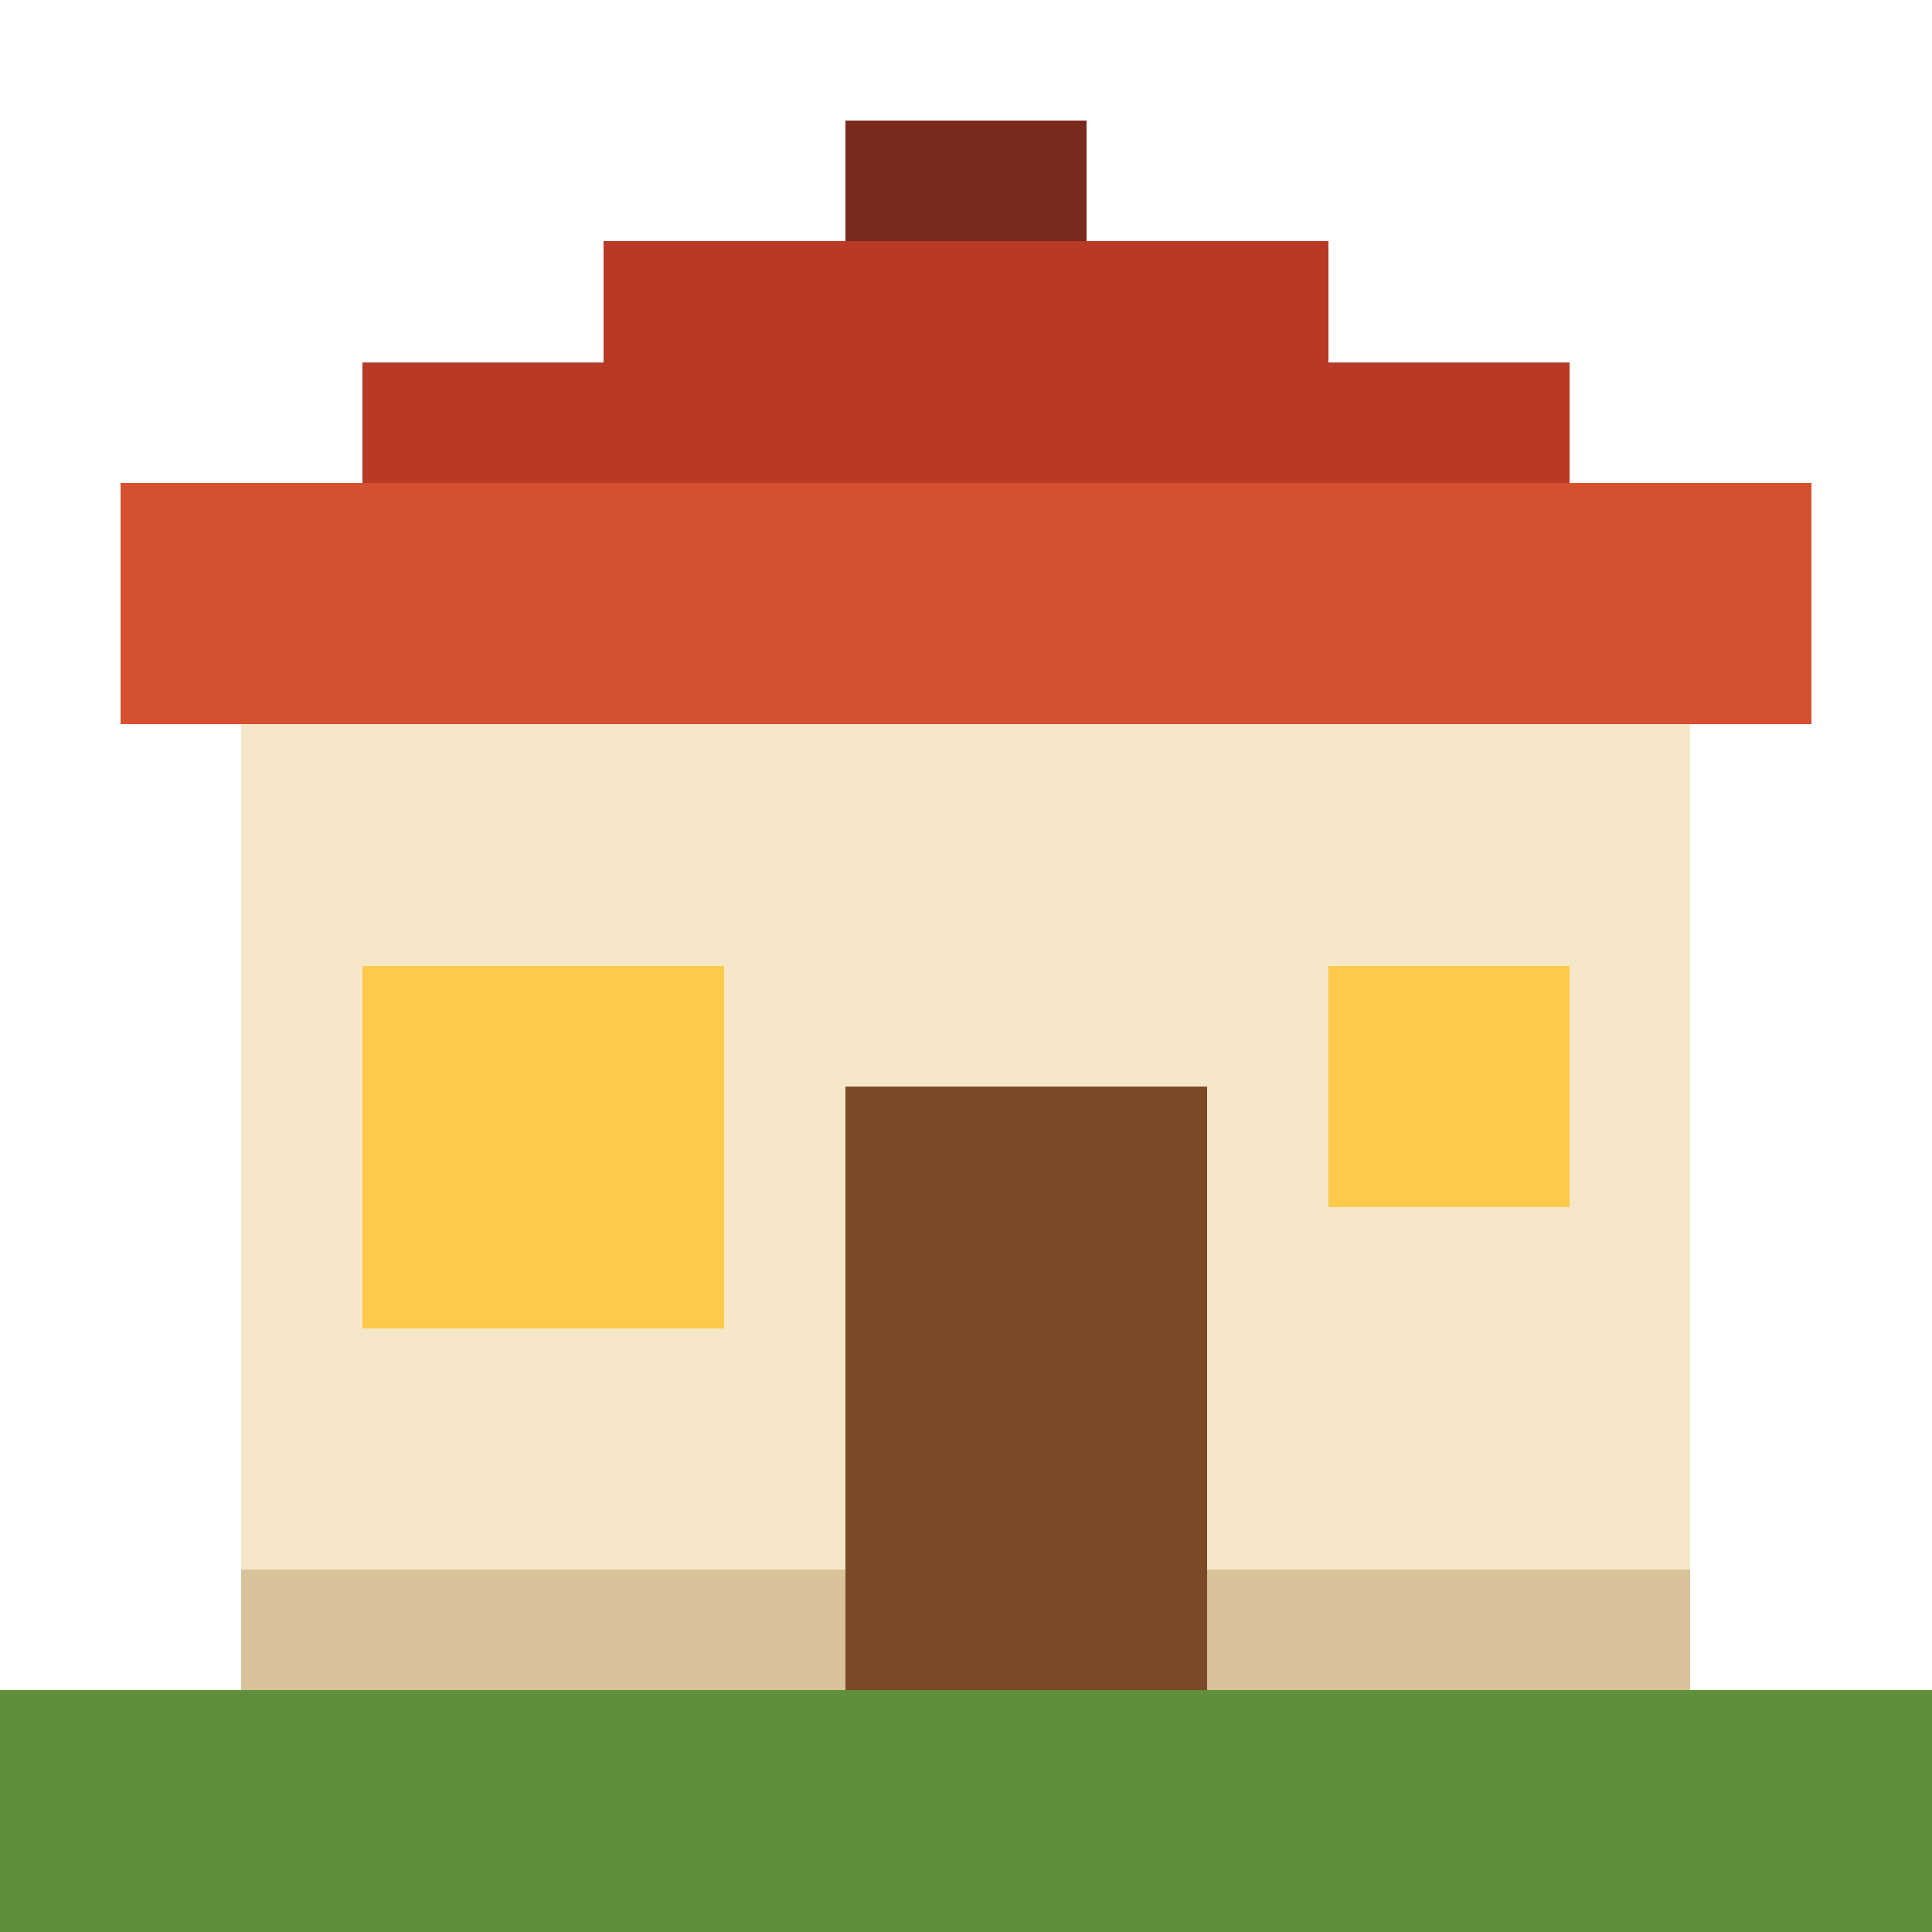
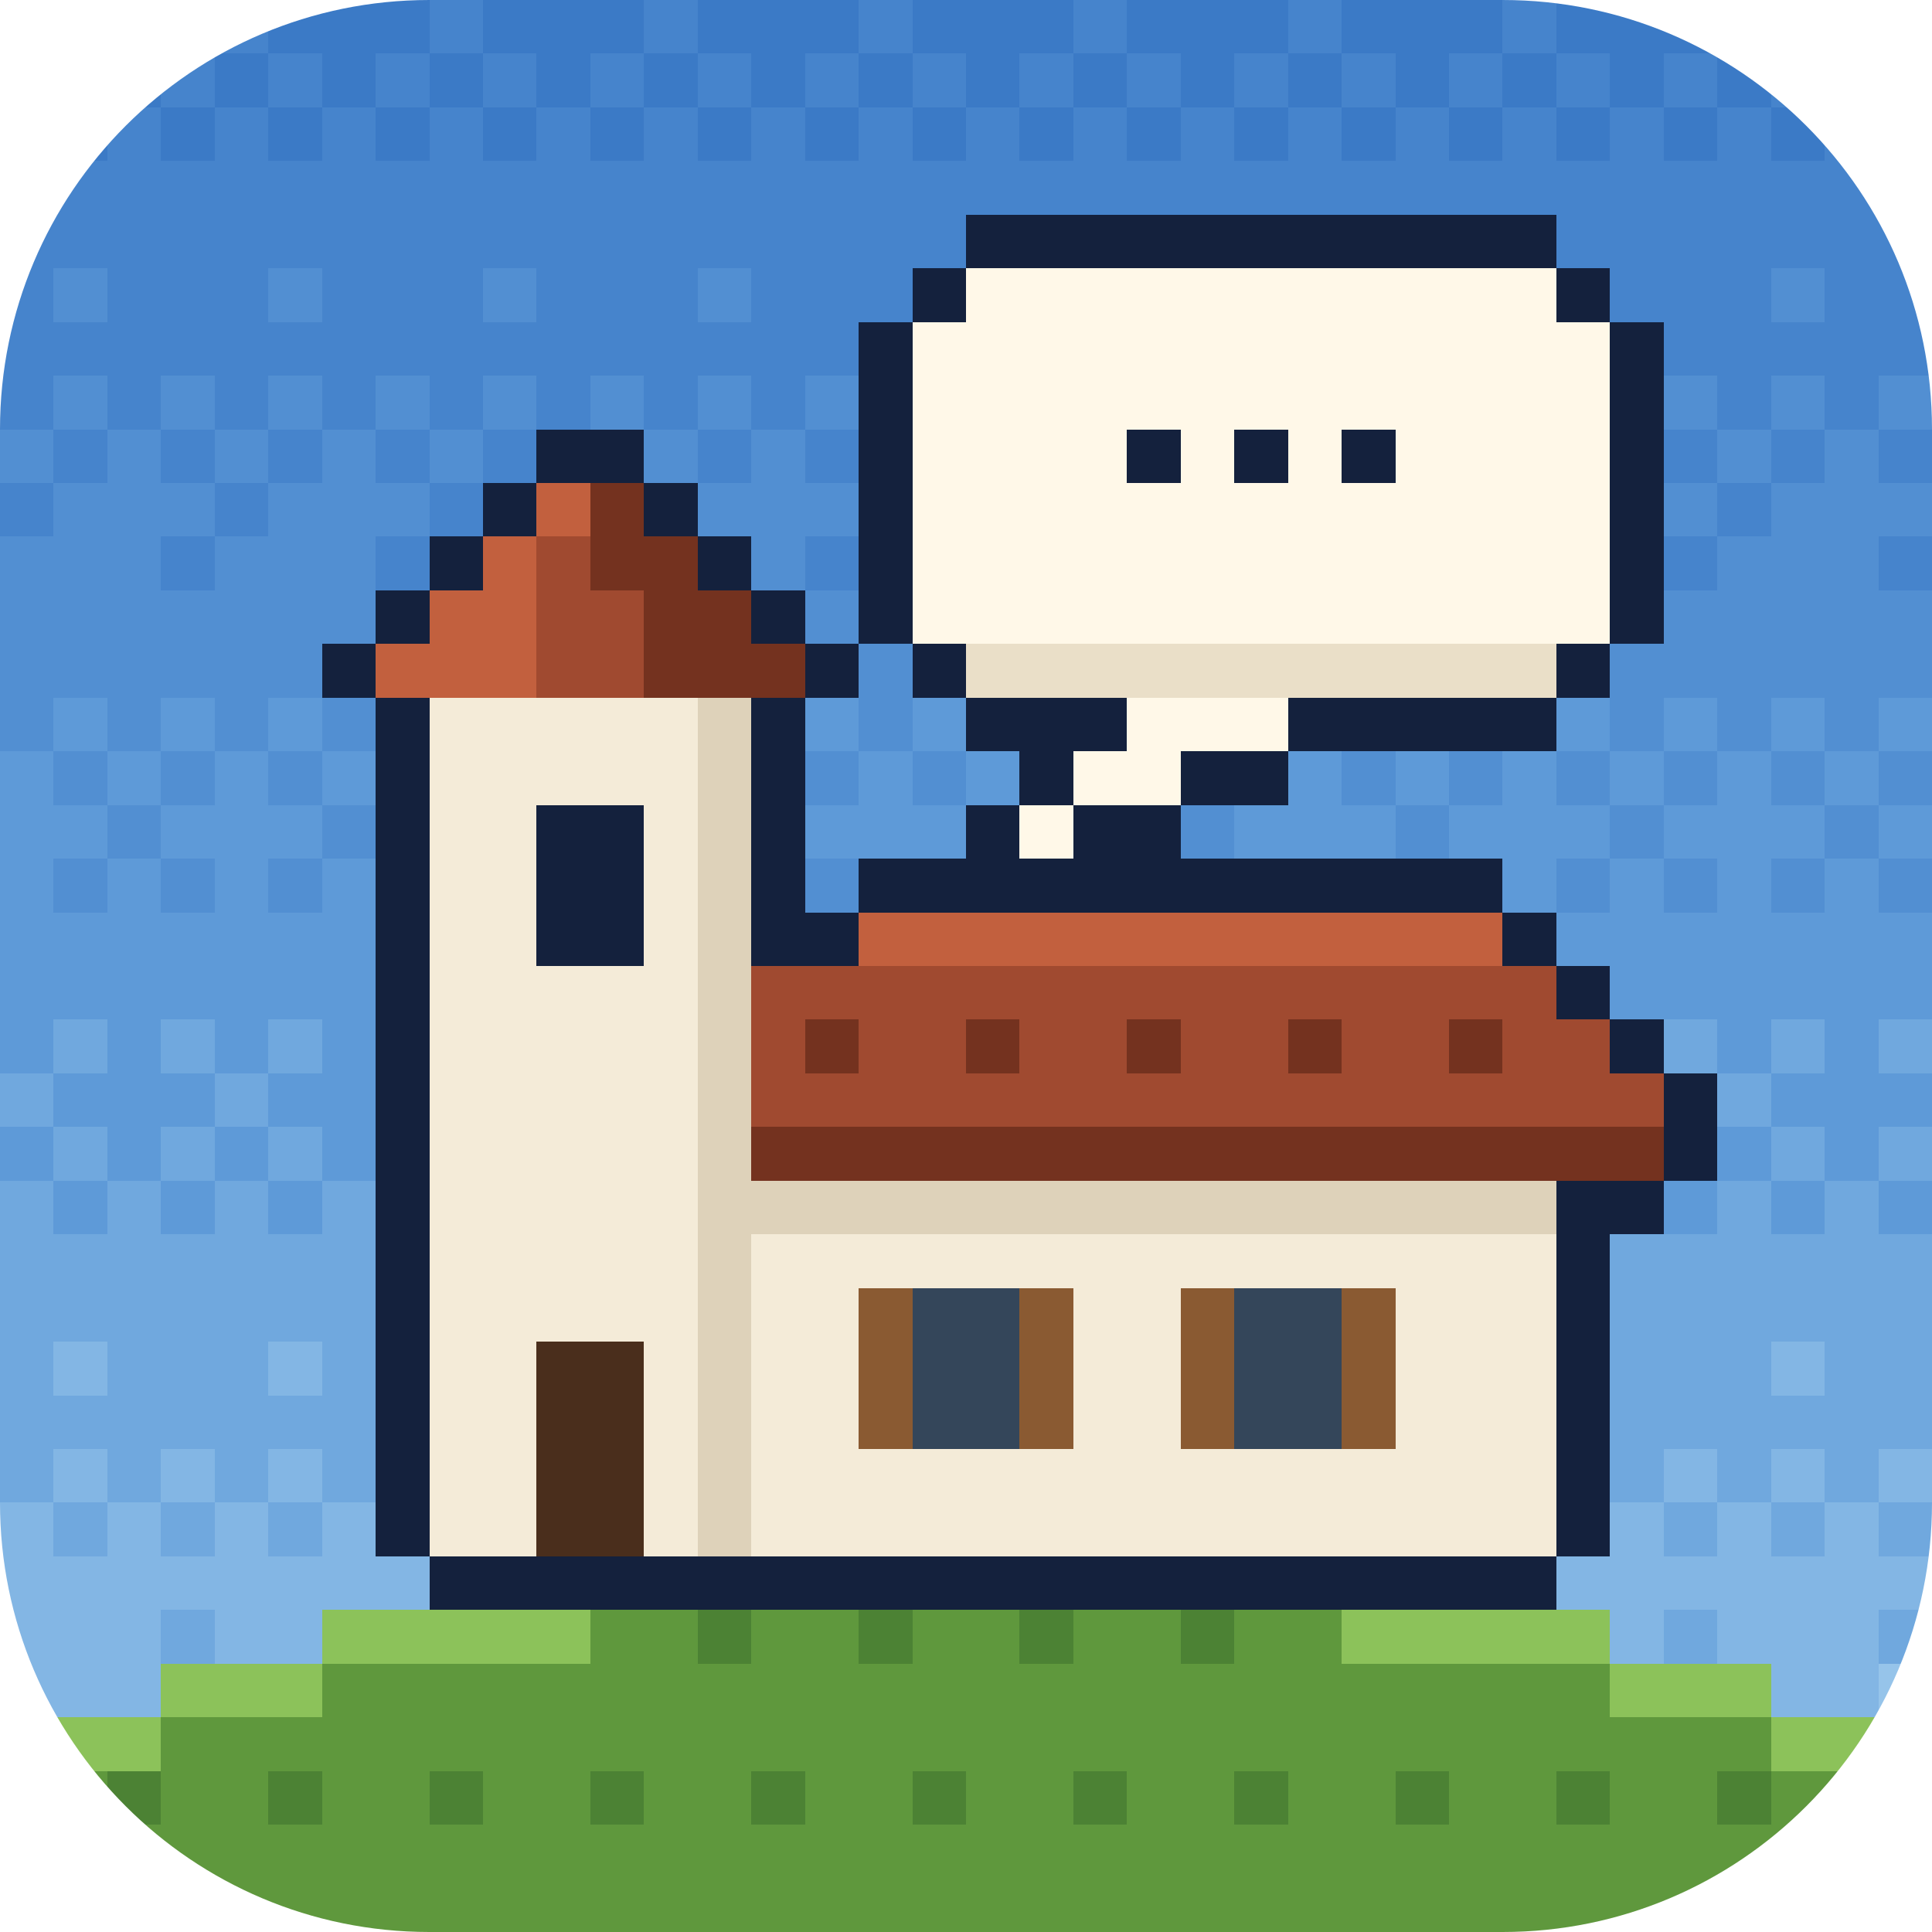
- <svg xmlns="http://www.w3.org/2000/svg" viewBox="0 0 16 16" shape-rendering="crispEdges">
-   <rect x="7" y="1" width="2" height="1" fill="#7a2a1c" />
-   <rect x="5" y="2" width="6" height="1" fill="#b83a26" />
-   <rect x="3" y="3" width="10" height="1" fill="#b83a26" />
-   <rect x="1" y="4" width="14" height="2" fill="#d4502f" />
-   <rect x="2" y="6" width="12" height="8" fill="#f6e7c8" />
-   <rect x="2" y="13" width="12" height="1" fill="#d8c29a" />
-   <rect x="7" y="9" width="3" height="5" fill="#7b4a26" />
-   <rect x="3" y="8" width="3" height="3" fill="#ffc94a" />
-   <rect x="11" y="8" width="2" height="2" fill="#ffc94a" />
-   <rect x="0" y="14" width="16" height="2" fill="#5f8f3a" />
+ <svg xmlns="http://www.w3.org/2000/svg" viewBox="0 0 36 36" shape-rendering="crispEdges">
+   <clipPath id="r">
+     <rect width="36" height="36" rx="8" />
+   </clipPath>
+   <g clip-path="url(#r)">
+     <rect x="0" y="0" width="1" height="1" fill="#4684CC" />
+     <rect x="1" y="0" width="3" height="1" fill="#3B7AC6" />
+     <rect x="4" y="0" width="1" height="1" fill="#4684CC" />
+     <rect x="5" y="0" width="3" height="1" fill="#3B7AC6" />
+     <rect x="8" y="0" width="1" height="1" fill="#4684CC" />
+     <rect x="9" y="0" width="3" height="1" fill="#3B7AC6" />
+     <rect x="12" y="0" width="1" height="1" fill="#4684CC" />
+     <rect x="13" y="0" width="3" height="1" fill="#3B7AC6" />
+     <rect x="16" y="0" width="1" height="1" fill="#4684CC" />
+     <rect x="17" y="0" width="3" height="1" fill="#3B7AC6" />
+     <rect x="20" y="0" width="1" height="1" fill="#4684CC" />
+     <rect x="21" y="0" width="3" height="1" fill="#3B7AC6" />
+     <rect x="24" y="0" width="1" height="1" fill="#4684CC" />
+     <rect x="25" y="0" width="3" height="1" fill="#3B7AC6" />
+     <rect x="28" y="0" width="1" height="1" fill="#4684CC" />
+     <rect x="29" y="0" width="3" height="1" fill="#3B7AC6" />
+     <rect x="32" y="0" width="1" height="1" fill="#4684CC" />
+     <rect x="33" y="0" width="3" height="1" fill="#3B7AC6" />
+     <rect x="0" y="1" width="1" height="1" fill="#3B7AC6" />
+     <rect x="1" y="1" width="1" height="1" fill="#4684CC" />
+     <rect x="2" y="1" width="1" height="1" fill="#3B7AC6" />
+     <rect x="3" y="1" width="1" height="1" fill="#4684CC" />
+     <rect x="4" y="1" width="1" height="1" fill="#3B7AC6" />
+     <rect x="5" y="1" width="1" height="1" fill="#4684CC" />
+     <rect x="6" y="1" width="1" height="1" fill="#3B7AC6" />
+     <rect x="7" y="1" width="1" height="1" fill="#4684CC" />
+     <rect x="8" y="1" width="1" height="1" fill="#3B7AC6" />
+     <rect x="9" y="1" width="1" height="1" fill="#4684CC" />
+     <rect x="10" y="1" width="1" height="1" fill="#3B7AC6" />
+     <rect x="11" y="1" width="1" height="1" fill="#4684CC" />
+     <rect x="12" y="1" width="1" height="1" fill="#3B7AC6" />
+     <rect x="13" y="1" width="1" height="1" fill="#4684CC" />
+     <rect x="14" y="1" width="1" height="1" fill="#3B7AC6" />
+     <rect x="15" y="1" width="1" height="1" fill="#4684CC" />
+     <rect x="16" y="1" width="1" height="1" fill="#3B7AC6" />
+     <rect x="17" y="1" width="1" height="1" fill="#4684CC" />
+     <rect x="18" y="1" width="1" height="1" fill="#3B7AC6" />
+     <rect x="19" y="1" width="1" height="1" fill="#4684CC" />
+     <rect x="20" y="1" width="1" height="1" fill="#3B7AC6" />
+     <rect x="21" y="1" width="1" height="1" fill="#4684CC" />
+     <rect x="22" y="1" width="1" height="1" fill="#3B7AC6" />
+     <rect x="23" y="1" width="1" height="1" fill="#4684CC" />
+     <rect x="24" y="1" width="1" height="1" fill="#3B7AC6" />
+     <rect x="25" y="1" width="1" height="1" fill="#4684CC" />
+     <rect x="26" y="1" width="1" height="1" fill="#3B7AC6" />
+     <rect x="27" y="1" width="1" height="1" fill="#4684CC" />
+     <rect x="28" y="1" width="1" height="1" fill="#3B7AC6" />
+     <rect x="29" y="1" width="1" height="1" fill="#4684CC" />
+     <rect x="30" y="1" width="1" height="1" fill="#3B7AC6" />
+     <rect x="31" y="1" width="1" height="1" fill="#4684CC" />
+     <rect x="32" y="1" width="1" height="1" fill="#3B7AC6" />
+     <rect x="33" y="1" width="1" height="1" fill="#4684CC" />
+     <rect x="34" y="1" width="1" height="1" fill="#3B7AC6" />
+     <rect x="35" y="1" width="1" height="1" fill="#4684CC" />
+     <rect x="0" y="2" width="1" height="1" fill="#4684CC" />
+     <rect x="1" y="2" width="1" height="1" fill="#3B7AC6" />
+     <rect x="2" y="2" width="1" height="1" fill="#4684CC" />
+     <rect x="3" y="2" width="1" height="1" fill="#3B7AC6" />
+     <rect x="4" y="2" width="1" height="1" fill="#4684CC" />
+     <rect x="5" y="2" width="1" height="1" fill="#3B7AC6" />
+     <rect x="6" y="2" width="1" height="1" fill="#4684CC" />
+     <rect x="7" y="2" width="1" height="1" fill="#3B7AC6" />
+     <rect x="8" y="2" width="1" height="1" fill="#4684CC" />
+     <rect x="9" y="2" width="1" height="1" fill="#3B7AC6" />
+     <rect x="10" y="2" width="1" height="1" fill="#4684CC" />
+     <rect x="11" y="2" width="1" height="1" fill="#3B7AC6" />
+     <rect x="12" y="2" width="1" height="1" fill="#4684CC" />
+     <rect x="13" y="2" width="1" height="1" fill="#3B7AC6" />
+     <rect x="14" y="2" width="1" height="1" fill="#4684CC" />
+     <rect x="15" y="2" width="1" height="1" fill="#3B7AC6" />
+     <rect x="16" y="2" width="1" height="1" fill="#4684CC" />
+     <rect x="17" y="2" width="1" height="1" fill="#3B7AC6" />
+     <rect x="18" y="2" width="1" height="1" fill="#4684CC" />
+     <rect x="19" y="2" width="1" height="1" fill="#3B7AC6" />
+     <rect x="20" y="2" width="1" height="1" fill="#4684CC" />
+     <rect x="21" y="2" width="1" height="1" fill="#3B7AC6" />
+     <rect x="22" y="2" width="1" height="1" fill="#4684CC" />
+     <rect x="23" y="2" width="1" height="1" fill="#3B7AC6" />
+     <rect x="24" y="2" width="1" height="1" fill="#4684CC" />
+     <rect x="25" y="2" width="1" height="1" fill="#3B7AC6" />
+     <rect x="26" y="2" width="1" height="1" fill="#4684CC" />
+     <rect x="27" y="2" width="1" height="1" fill="#3B7AC6" />
+     <rect x="28" y="2" width="1" height="1" fill="#4684CC" />
+     <rect x="29" y="2" width="1" height="1" fill="#3B7AC6" />
+     <rect x="30" y="2" width="1" height="1" fill="#4684CC" />
+     <rect x="31" y="2" width="1" height="1" fill="#3B7AC6" />
+     <rect x="32" y="2" width="1" height="1" fill="#4684CC" />
+     <rect x="33" y="2" width="1" height="1" fill="#3B7AC6" />
+     <rect x="34" y="2" width="1" height="1" fill="#4684CC" />
+     <rect x="35" y="2" width="1" height="1" fill="#3B7AC6" />
+     <rect x="0" y="3" width="36" height="1" fill="#4684CC" />
+     <rect x="0" y="4" width="18" height="1" fill="#4684CC" />
+     <rect x="18" y="4" width="11" height="1" fill="#14213D" />
+     <rect x="29" y="4" width="7" height="1" fill="#4684CC" />
+     <rect x="0" y="5" width="1" height="1" fill="#4684CC" />
+     <rect x="1" y="5" width="1" height="1" fill="#528FD2" />
+     <rect x="2" y="5" width="3" height="1" fill="#4684CC" />
+     <rect x="5" y="5" width="1" height="1" fill="#528FD2" />
+     <rect x="6" y="5" width="3" height="1" fill="#4684CC" />
+     <rect x="9" y="5" width="1" height="1" fill="#528FD2" />
+     <rect x="10" y="5" width="3" height="1" fill="#4684CC" />
+     <rect x="13" y="5" width="1" height="1" fill="#528FD2" />
+     <rect x="14" y="5" width="3" height="1" fill="#4684CC" />
+     <rect x="17" y="5" width="1" height="1" fill="#14213D" />
+     <rect x="18" y="5" width="11" height="1" fill="#FFF8E8" />
+     <rect x="29" y="5" width="1" height="1" fill="#14213D" />
+     <rect x="30" y="5" width="3" height="1" fill="#4684CC" />
+     <rect x="33" y="5" width="1" height="1" fill="#528FD2" />
+     <rect x="34" y="5" width="2" height="1" fill="#4684CC" />
+     <rect x="0" y="6" width="16" height="1" fill="#4684CC" />
+     <rect x="16" y="6" width="1" height="1" fill="#14213D" />
+     <rect x="17" y="6" width="13" height="1" fill="#FFF8E8" />
+     <rect x="30" y="6" width="1" height="1" fill="#14213D" />
+     <rect x="31" y="6" width="5" height="1" fill="#4684CC" />
+     <rect x="0" y="7" width="1" height="1" fill="#4684CC" />
+     <rect x="1" y="7" width="1" height="1" fill="#528FD2" />
+     <rect x="2" y="7" width="1" height="1" fill="#4684CC" />
+     <rect x="3" y="7" width="1" height="1" fill="#528FD2" />
+     <rect x="4" y="7" width="1" height="1" fill="#4684CC" />
+     <rect x="5" y="7" width="1" height="1" fill="#528FD2" />
+     <rect x="6" y="7" width="1" height="1" fill="#4684CC" />
+     <rect x="7" y="7" width="1" height="1" fill="#528FD2" />
+     <rect x="8" y="7" width="1" height="1" fill="#4684CC" />
+     <rect x="9" y="7" width="1" height="1" fill="#528FD2" />
+     <rect x="10" y="7" width="1" height="1" fill="#4684CC" />
+     <rect x="11" y="7" width="1" height="1" fill="#528FD2" />
+     <rect x="12" y="7" width="1" height="1" fill="#4684CC" />
+     <rect x="13" y="7" width="1" height="1" fill="#528FD2" />
+     <rect x="14" y="7" width="1" height="1" fill="#4684CC" />
+     <rect x="15" y="7" width="1" height="1" fill="#528FD2" />
+     <rect x="16" y="7" width="1" height="1" fill="#14213D" />
+     <rect x="17" y="7" width="13" height="1" fill="#FFF8E8" />
+     <rect x="30" y="7" width="1" height="1" fill="#14213D" />
+     <rect x="31" y="7" width="1" height="1" fill="#528FD2" />
+     <rect x="32" y="7" width="1" height="1" fill="#4684CC" />
+     <rect x="33" y="7" width="1" height="1" fill="#528FD2" />
+     <rect x="34" y="7" width="1" height="1" fill="#4684CC" />
+     <rect x="35" y="7" width="1" height="1" fill="#528FD2" />
+     <rect x="0" y="8" width="1" height="1" fill="#528FD2" />
+     <rect x="1" y="8" width="1" height="1" fill="#4684CC" />
+     <rect x="2" y="8" width="1" height="1" fill="#528FD2" />
+     <rect x="3" y="8" width="1" height="1" fill="#4684CC" />
+     <rect x="4" y="8" width="1" height="1" fill="#528FD2" />
+     <rect x="5" y="8" width="1" height="1" fill="#4684CC" />
+     <rect x="6" y="8" width="1" height="1" fill="#528FD2" />
+     <rect x="7" y="8" width="1" height="1" fill="#4684CC" />
+     <rect x="8" y="8" width="1" height="1" fill="#528FD2" />
+     <rect x="9" y="8" width="1" height="1" fill="#4684CC" />
+     <rect x="10" y="8" width="2" height="1" fill="#14213D" />
+     <rect x="12" y="8" width="1" height="1" fill="#528FD2" />
+     <rect x="13" y="8" width="1" height="1" fill="#4684CC" />
+     <rect x="14" y="8" width="1" height="1" fill="#528FD2" />
+     <rect x="15" y="8" width="1" height="1" fill="#4684CC" />
+     <rect x="16" y="8" width="1" height="1" fill="#14213D" />
+     <rect x="17" y="8" width="4" height="1" fill="#FFF8E8" />
+     <rect x="21" y="8" width="1" height="1" fill="#14213D" />
+     <rect x="22" y="8" width="1" height="1" fill="#FFF8E8" />
+     <rect x="23" y="8" width="1" height="1" fill="#14213D" />
+     <rect x="24" y="8" width="1" height="1" fill="#FFF8E8" />
+     <rect x="25" y="8" width="1" height="1" fill="#14213D" />
+     <rect x="26" y="8" width="4" height="1" fill="#FFF8E8" />
+     <rect x="30" y="8" width="1" height="1" fill="#14213D" />
+     <rect x="31" y="8" width="1" height="1" fill="#4684CC" />
+     <rect x="32" y="8" width="1" height="1" fill="#528FD2" />
+     <rect x="33" y="8" width="1" height="1" fill="#4684CC" />
+     <rect x="34" y="8" width="1" height="1" fill="#528FD2" />
+     <rect x="35" y="8" width="1" height="1" fill="#4684CC" />
+     <rect x="0" y="9" width="1" height="1" fill="#4684CC" />
+     <rect x="1" y="9" width="3" height="1" fill="#528FD2" />
+     <rect x="4" y="9" width="1" height="1" fill="#4684CC" />
+     <rect x="5" y="9" width="3" height="1" fill="#528FD2" />
+     <rect x="8" y="9" width="1" height="1" fill="#4684CC" />
+     <rect x="9" y="9" width="1" height="1" fill="#14213D" />
+     <rect x="10" y="9" width="1" height="1" fill="#C2603E" />
+     <rect x="11" y="9" width="1" height="1" fill="#74321F" />
+     <rect x="12" y="9" width="1" height="1" fill="#14213D" />
+     <rect x="13" y="9" width="3" height="1" fill="#528FD2" />
+     <rect x="16" y="9" width="1" height="1" fill="#14213D" />
+     <rect x="17" y="9" width="13" height="1" fill="#FFF8E8" />
+     <rect x="30" y="9" width="1" height="1" fill="#14213D" />
+     <rect x="31" y="9" width="1" height="1" fill="#528FD2" />
+     <rect x="32" y="9" width="1" height="1" fill="#4684CC" />
+     <rect x="33" y="9" width="3" height="1" fill="#528FD2" />
+     <rect x="0" y="10" width="3" height="1" fill="#528FD2" />
+     <rect x="3" y="10" width="1" height="1" fill="#4684CC" />
+     <rect x="4" y="10" width="3" height="1" fill="#528FD2" />
+     <rect x="7" y="10" width="1" height="1" fill="#4684CC" />
+     <rect x="8" y="10" width="1" height="1" fill="#14213D" />
+     <rect x="9" y="10" width="1" height="1" fill="#C2603E" />
+     <rect x="10" y="10" width="1" height="1" fill="#A04A30" />
+     <rect x="11" y="10" width="2" height="1" fill="#74321F" />
+     <rect x="13" y="10" width="1" height="1" fill="#14213D" />
+     <rect x="14" y="10" width="1" height="1" fill="#528FD2" />
+     <rect x="15" y="10" width="1" height="1" fill="#4684CC" />
+     <rect x="16" y="10" width="1" height="1" fill="#14213D" />
+     <rect x="17" y="10" width="13" height="1" fill="#FFF8E8" />
+     <rect x="30" y="10" width="1" height="1" fill="#14213D" />
+     <rect x="31" y="10" width="1" height="1" fill="#4684CC" />
+     <rect x="32" y="10" width="3" height="1" fill="#528FD2" />
+     <rect x="35" y="10" width="1" height="1" fill="#4684CC" />
+     <rect x="0" y="11" width="7" height="1" fill="#528FD2" />
+     <rect x="7" y="11" width="1" height="1" fill="#14213D" />
+     <rect x="8" y="11" width="2" height="1" fill="#C2603E" />
+     <rect x="10" y="11" width="2" height="1" fill="#A04A30" />
+     <rect x="12" y="11" width="2" height="1" fill="#74321F" />
+     <rect x="14" y="11" width="1" height="1" fill="#14213D" />
+     <rect x="15" y="11" width="1" height="1" fill="#528FD2" />
+     <rect x="16" y="11" width="1" height="1" fill="#14213D" />
+     <rect x="17" y="11" width="13" height="1" fill="#FFF8E8" />
+     <rect x="30" y="11" width="1" height="1" fill="#14213D" />
+     <rect x="31" y="11" width="5" height="1" fill="#528FD2" />
+     <rect x="0" y="12" width="6" height="1" fill="#528FD2" />
+     <rect x="6" y="12" width="1" height="1" fill="#14213D" />
+     <rect x="7" y="12" width="3" height="1" fill="#C2603E" />
+     <rect x="10" y="12" width="2" height="1" fill="#A04A30" />
+     <rect x="12" y="12" width="3" height="1" fill="#74321F" />
+     <rect x="15" y="12" width="1" height="1" fill="#14213D" />
+     <rect x="16" y="12" width="1" height="1" fill="#528FD2" />
+     <rect x="17" y="12" width="1" height="1" fill="#14213D" />
+     <rect x="18" y="12" width="11" height="1" fill="#EADFC8" />
+     <rect x="29" y="12" width="1" height="1" fill="#14213D" />
+     <rect x="30" y="12" width="6" height="1" fill="#528FD2" />
+     <rect x="0" y="13" width="1" height="1" fill="#528FD2" />
+     <rect x="1" y="13" width="1" height="1" fill="#5E9AD8" />
+     <rect x="2" y="13" width="1" height="1" fill="#528FD2" />
+     <rect x="3" y="13" width="1" height="1" fill="#5E9AD8" />
+     <rect x="4" y="13" width="1" height="1" fill="#528FD2" />
+     <rect x="5" y="13" width="1" height="1" fill="#5E9AD8" />
+     <rect x="6" y="13" width="1" height="1" fill="#528FD2" />
+     <rect x="7" y="13" width="1" height="1" fill="#14213D" />
+     <rect x="8" y="13" width="5" height="1" fill="#F4EBD8" />
+     <rect x="13" y="13" width="1" height="1" fill="#DED2BA" />
+     <rect x="14" y="13" width="1" height="1" fill="#14213D" />
+     <rect x="15" y="13" width="1" height="1" fill="#5E9AD8" />
+     <rect x="16" y="13" width="1" height="1" fill="#528FD2" />
+     <rect x="17" y="13" width="1" height="1" fill="#5E9AD8" />
+     <rect x="18" y="13" width="3" height="1" fill="#14213D" />
+     <rect x="21" y="13" width="3" height="1" fill="#FFF8E8" />
+     <rect x="24" y="13" width="5" height="1" fill="#14213D" />
+     <rect x="29" y="13" width="1" height="1" fill="#5E9AD8" />
+     <rect x="30" y="13" width="1" height="1" fill="#528FD2" />
+     <rect x="31" y="13" width="1" height="1" fill="#5E9AD8" />
+     <rect x="32" y="13" width="1" height="1" fill="#528FD2" />
+     <rect x="33" y="13" width="1" height="1" fill="#5E9AD8" />
+     <rect x="34" y="13" width="1" height="1" fill="#528FD2" />
+     <rect x="35" y="13" width="1" height="1" fill="#5E9AD8" />
+     <rect x="0" y="14" width="1" height="1" fill="#5E9AD8" />
+     <rect x="1" y="14" width="1" height="1" fill="#528FD2" />
+     <rect x="2" y="14" width="1" height="1" fill="#5E9AD8" />
+     <rect x="3" y="14" width="1" height="1" fill="#528FD2" />
+     <rect x="4" y="14" width="1" height="1" fill="#5E9AD8" />
+     <rect x="5" y="14" width="1" height="1" fill="#528FD2" />
+     <rect x="6" y="14" width="1" height="1" fill="#5E9AD8" />
+     <rect x="7" y="14" width="1" height="1" fill="#14213D" />
+     <rect x="8" y="14" width="5" height="1" fill="#F4EBD8" />
+     <rect x="13" y="14" width="1" height="1" fill="#DED2BA" />
+     <rect x="14" y="14" width="1" height="1" fill="#14213D" />
+     <rect x="15" y="14" width="1" height="1" fill="#528FD2" />
+     <rect x="16" y="14" width="1" height="1" fill="#5E9AD8" />
+     <rect x="17" y="14" width="1" height="1" fill="#528FD2" />
+     <rect x="18" y="14" width="1" height="1" fill="#5E9AD8" />
+     <rect x="19" y="14" width="1" height="1" fill="#14213D" />
+     <rect x="20" y="14" width="2" height="1" fill="#FFF8E8" />
+     <rect x="22" y="14" width="2" height="1" fill="#14213D" />
+     <rect x="24" y="14" width="1" height="1" fill="#5E9AD8" />
+     <rect x="25" y="14" width="1" height="1" fill="#528FD2" />
+     <rect x="26" y="14" width="1" height="1" fill="#5E9AD8" />
+     <rect x="27" y="14" width="1" height="1" fill="#528FD2" />
+     <rect x="28" y="14" width="1" height="1" fill="#5E9AD8" />
+     <rect x="29" y="14" width="1" height="1" fill="#528FD2" />
+     <rect x="30" y="14" width="1" height="1" fill="#5E9AD8" />
+     <rect x="31" y="14" width="1" height="1" fill="#528FD2" />
+     <rect x="32" y="14" width="1" height="1" fill="#5E9AD8" />
+     <rect x="33" y="14" width="1" height="1" fill="#528FD2" />
+     <rect x="34" y="14" width="1" height="1" fill="#5E9AD8" />
+     <rect x="35" y="14" width="1" height="1" fill="#528FD2" />
+     <rect x="0" y="15" width="2" height="1" fill="#5E9AD8" />
+     <rect x="2" y="15" width="1" height="1" fill="#528FD2" />
+     <rect x="3" y="15" width="3" height="1" fill="#5E9AD8" />
+     <rect x="6" y="15" width="1" height="1" fill="#528FD2" />
+     <rect x="7" y="15" width="1" height="1" fill="#14213D" />
+     <rect x="8" y="15" width="2" height="1" fill="#F4EBD8" />
+     <rect x="10" y="15" width="2" height="1" fill="#14213D" />
+     <rect x="12" y="15" width="1" height="1" fill="#F4EBD8" />
+     <rect x="13" y="15" width="1" height="1" fill="#DED2BA" />
+     <rect x="14" y="15" width="1" height="1" fill="#14213D" />
+     <rect x="15" y="15" width="3" height="1" fill="#5E9AD8" />
+     <rect x="18" y="15" width="1" height="1" fill="#14213D" />
+     <rect x="19" y="15" width="1" height="1" fill="#FFF8E8" />
+     <rect x="20" y="15" width="2" height="1" fill="#14213D" />
+     <rect x="22" y="15" width="1" height="1" fill="#528FD2" />
+     <rect x="23" y="15" width="3" height="1" fill="#5E9AD8" />
+     <rect x="26" y="15" width="1" height="1" fill="#528FD2" />
+     <rect x="27" y="15" width="3" height="1" fill="#5E9AD8" />
+     <rect x="30" y="15" width="1" height="1" fill="#528FD2" />
+     <rect x="31" y="15" width="3" height="1" fill="#5E9AD8" />
+     <rect x="34" y="15" width="1" height="1" fill="#528FD2" />
+     <rect x="35" y="15" width="1" height="1" fill="#5E9AD8" />
+     <rect x="0" y="16" width="1" height="1" fill="#5E9AD8" />
+     <rect x="1" y="16" width="1" height="1" fill="#528FD2" />
+     <rect x="2" y="16" width="1" height="1" fill="#5E9AD8" />
+     <rect x="3" y="16" width="1" height="1" fill="#528FD2" />
+     <rect x="4" y="16" width="1" height="1" fill="#5E9AD8" />
+     <rect x="5" y="16" width="1" height="1" fill="#528FD2" />
+     <rect x="6" y="16" width="1" height="1" fill="#5E9AD8" />
+     <rect x="7" y="16" width="1" height="1" fill="#14213D" />
+     <rect x="8" y="16" width="2" height="1" fill="#F4EBD8" />
+     <rect x="10" y="16" width="2" height="1" fill="#14213D" />
+     <rect x="12" y="16" width="1" height="1" fill="#F4EBD8" />
+     <rect x="13" y="16" width="1" height="1" fill="#DED2BA" />
+     <rect x="14" y="16" width="1" height="1" fill="#14213D" />
+     <rect x="15" y="16" width="1" height="1" fill="#528FD2" />
+     <rect x="16" y="16" width="12" height="1" fill="#14213D" />
+     <rect x="28" y="16" width="1" height="1" fill="#5E9AD8" />
+     <rect x="29" y="16" width="1" height="1" fill="#528FD2" />
+     <rect x="30" y="16" width="1" height="1" fill="#5E9AD8" />
+     <rect x="31" y="16" width="1" height="1" fill="#528FD2" />
+     <rect x="32" y="16" width="1" height="1" fill="#5E9AD8" />
+     <rect x="33" y="16" width="1" height="1" fill="#528FD2" />
+     <rect x="34" y="16" width="1" height="1" fill="#5E9AD8" />
+     <rect x="35" y="16" width="1" height="1" fill="#528FD2" />
+     <rect x="0" y="17" width="7" height="1" fill="#5E9AD8" />
+     <rect x="7" y="17" width="1" height="1" fill="#14213D" />
+     <rect x="8" y="17" width="2" height="1" fill="#F4EBD8" />
+     <rect x="10" y="17" width="2" height="1" fill="#14213D" />
+     <rect x="12" y="17" width="1" height="1" fill="#F4EBD8" />
+     <rect x="13" y="17" width="1" height="1" fill="#DED2BA" />
+     <rect x="14" y="17" width="2" height="1" fill="#14213D" />
+     <rect x="16" y="17" width="12" height="1" fill="#C2603E" />
+     <rect x="28" y="17" width="1" height="1" fill="#14213D" />
+     <rect x="29" y="17" width="7" height="1" fill="#5E9AD8" />
+     <rect x="0" y="18" width="7" height="1" fill="#5E9AD8" />
+     <rect x="7" y="18" width="1" height="1" fill="#14213D" />
+     <rect x="8" y="18" width="5" height="1" fill="#F4EBD8" />
+     <rect x="13" y="18" width="1" height="1" fill="#DED2BA" />
+     <rect x="14" y="18" width="15" height="1" fill="#A04A30" />
+     <rect x="29" y="18" width="1" height="1" fill="#14213D" />
+     <rect x="30" y="18" width="6" height="1" fill="#5E9AD8" />
+     <rect x="0" y="19" width="1" height="1" fill="#5E9AD8" />
+     <rect x="1" y="19" width="1" height="1" fill="#70A8DE" />
+     <rect x="2" y="19" width="1" height="1" fill="#5E9AD8" />
+     <rect x="3" y="19" width="1" height="1" fill="#70A8DE" />
+     <rect x="4" y="19" width="1" height="1" fill="#5E9AD8" />
+     <rect x="5" y="19" width="1" height="1" fill="#70A8DE" />
+     <rect x="6" y="19" width="1" height="1" fill="#5E9AD8" />
+     <rect x="7" y="19" width="1" height="1" fill="#14213D" />
+     <rect x="8" y="19" width="5" height="1" fill="#F4EBD8" />
+     <rect x="13" y="19" width="1" height="1" fill="#DED2BA" />
+     <rect x="14" y="19" width="1" height="1" fill="#A04A30" />
+     <rect x="15" y="19" width="1" height="1" fill="#74321F" />
+     <rect x="16" y="19" width="2" height="1" fill="#A04A30" />
+     <rect x="18" y="19" width="1" height="1" fill="#74321F" />
+     <rect x="19" y="19" width="2" height="1" fill="#A04A30" />
+     <rect x="21" y="19" width="1" height="1" fill="#74321F" />
+     <rect x="22" y="19" width="2" height="1" fill="#A04A30" />
+     <rect x="24" y="19" width="1" height="1" fill="#74321F" />
+     <rect x="25" y="19" width="2" height="1" fill="#A04A30" />
+     <rect x="27" y="19" width="1" height="1" fill="#74321F" />
+     <rect x="28" y="19" width="2" height="1" fill="#A04A30" />
+     <rect x="30" y="19" width="1" height="1" fill="#14213D" />
+     <rect x="31" y="19" width="1" height="1" fill="#70A8DE" />
+     <rect x="32" y="19" width="1" height="1" fill="#5E9AD8" />
+     <rect x="33" y="19" width="1" height="1" fill="#70A8DE" />
+     <rect x="34" y="19" width="1" height="1" fill="#5E9AD8" />
+     <rect x="35" y="19" width="1" height="1" fill="#70A8DE" />
+     <rect x="0" y="20" width="1" height="1" fill="#70A8DE" />
+     <rect x="1" y="20" width="3" height="1" fill="#5E9AD8" />
+     <rect x="4" y="20" width="1" height="1" fill="#70A8DE" />
+     <rect x="5" y="20" width="2" height="1" fill="#5E9AD8" />
+     <rect x="7" y="20" width="1" height="1" fill="#14213D" />
+     <rect x="8" y="20" width="5" height="1" fill="#F4EBD8" />
+     <rect x="13" y="20" width="1" height="1" fill="#DED2BA" />
+     <rect x="14" y="20" width="17" height="1" fill="#A04A30" />
+     <rect x="31" y="20" width="1" height="1" fill="#14213D" />
+     <rect x="32" y="20" width="1" height="1" fill="#70A8DE" />
+     <rect x="33" y="20" width="3" height="1" fill="#5E9AD8" />
+     <rect x="0" y="21" width="1" height="1" fill="#5E9AD8" />
+     <rect x="1" y="21" width="1" height="1" fill="#70A8DE" />
+     <rect x="2" y="21" width="1" height="1" fill="#5E9AD8" />
+     <rect x="3" y="21" width="1" height="1" fill="#70A8DE" />
+     <rect x="4" y="21" width="1" height="1" fill="#5E9AD8" />
+     <rect x="5" y="21" width="1" height="1" fill="#70A8DE" />
+     <rect x="6" y="21" width="1" height="1" fill="#5E9AD8" />
+     <rect x="7" y="21" width="1" height="1" fill="#14213D" />
+     <rect x="8" y="21" width="5" height="1" fill="#F4EBD8" />
+     <rect x="13" y="21" width="1" height="1" fill="#DED2BA" />
+     <rect x="14" y="21" width="17" height="1" fill="#74321F" />
+     <rect x="31" y="21" width="1" height="1" fill="#14213D" />
+     <rect x="32" y="21" width="1" height="1" fill="#5E9AD8" />
+     <rect x="33" y="21" width="1" height="1" fill="#70A8DE" />
+     <rect x="34" y="21" width="1" height="1" fill="#5E9AD8" />
+     <rect x="35" y="21" width="1" height="1" fill="#70A8DE" />
+     <rect x="0" y="22" width="1" height="1" fill="#70A8DE" />
+     <rect x="1" y="22" width="1" height="1" fill="#5E9AD8" />
+     <rect x="2" y="22" width="1" height="1" fill="#70A8DE" />
+     <rect x="3" y="22" width="1" height="1" fill="#5E9AD8" />
+     <rect x="4" y="22" width="1" height="1" fill="#70A8DE" />
+     <rect x="5" y="22" width="1" height="1" fill="#5E9AD8" />
+     <rect x="6" y="22" width="1" height="1" fill="#70A8DE" />
+     <rect x="7" y="22" width="1" height="1" fill="#14213D" />
+     <rect x="8" y="22" width="5" height="1" fill="#F4EBD8" />
+     <rect x="13" y="22" width="16" height="1" fill="#DED2BA" />
+     <rect x="29" y="22" width="2" height="1" fill="#14213D" />
+     <rect x="31" y="22" width="1" height="1" fill="#5E9AD8" />
+     <rect x="32" y="22" width="1" height="1" fill="#70A8DE" />
+     <rect x="33" y="22" width="1" height="1" fill="#5E9AD8" />
+     <rect x="34" y="22" width="1" height="1" fill="#70A8DE" />
+     <rect x="35" y="22" width="1" height="1" fill="#5E9AD8" />
+     <rect x="0" y="23" width="7" height="1" fill="#70A8DE" />
+     <rect x="7" y="23" width="1" height="1" fill="#14213D" />
+     <rect x="8" y="23" width="5" height="1" fill="#F4EBD8" />
+     <rect x="13" y="23" width="1" height="1" fill="#DED2BA" />
+     <rect x="14" y="23" width="15" height="1" fill="#F4EBD8" />
+     <rect x="29" y="23" width="1" height="1" fill="#14213D" />
+     <rect x="30" y="23" width="6" height="1" fill="#70A8DE" />
+     <rect x="0" y="24" width="7" height="1" fill="#70A8DE" />
+     <rect x="7" y="24" width="1" height="1" fill="#14213D" />
+     <rect x="8" y="24" width="5" height="1" fill="#F4EBD8" />
+     <rect x="13" y="24" width="1" height="1" fill="#DED2BA" />
+     <rect x="14" y="24" width="2" height="1" fill="#F4EBD8" />
+     <rect x="16" y="24" width="1" height="1" fill="#8A5A32" />
+     <rect x="17" y="24" width="2" height="1" fill="#34465A" />
+     <rect x="19" y="24" width="1" height="1" fill="#8A5A32" />
+     <rect x="20" y="24" width="2" height="1" fill="#F4EBD8" />
+     <rect x="22" y="24" width="1" height="1" fill="#8A5A32" />
+     <rect x="23" y="24" width="2" height="1" fill="#34465A" />
+     <rect x="25" y="24" width="1" height="1" fill="#8A5A32" />
+     <rect x="26" y="24" width="3" height="1" fill="#F4EBD8" />
+     <rect x="29" y="24" width="1" height="1" fill="#14213D" />
+     <rect x="30" y="24" width="6" height="1" fill="#70A8DE" />
+     <rect x="0" y="25" width="1" height="1" fill="#70A8DE" />
+     <rect x="1" y="25" width="1" height="1" fill="#83B6E4" />
+     <rect x="2" y="25" width="3" height="1" fill="#70A8DE" />
+     <rect x="5" y="25" width="1" height="1" fill="#83B6E4" />
+     <rect x="6" y="25" width="1" height="1" fill="#70A8DE" />
+     <rect x="7" y="25" width="1" height="1" fill="#14213D" />
+     <rect x="8" y="25" width="2" height="1" fill="#F4EBD8" />
+     <rect x="10" y="25" width="2" height="1" fill="#4A2E1C" />
+     <rect x="12" y="25" width="1" height="1" fill="#F4EBD8" />
+     <rect x="13" y="25" width="1" height="1" fill="#DED2BA" />
+     <rect x="14" y="25" width="2" height="1" fill="#F4EBD8" />
+     <rect x="16" y="25" width="1" height="1" fill="#8A5A32" />
+     <rect x="17" y="25" width="2" height="1" fill="#34465A" />
+     <rect x="19" y="25" width="1" height="1" fill="#8A5A32" />
+     <rect x="20" y="25" width="2" height="1" fill="#F4EBD8" />
+     <rect x="22" y="25" width="1" height="1" fill="#8A5A32" />
+     <rect x="23" y="25" width="2" height="1" fill="#34465A" />
+     <rect x="25" y="25" width="1" height="1" fill="#8A5A32" />
+     <rect x="26" y="25" width="3" height="1" fill="#F4EBD8" />
+     <rect x="29" y="25" width="1" height="1" fill="#14213D" />
+     <rect x="30" y="25" width="3" height="1" fill="#70A8DE" />
+     <rect x="33" y="25" width="1" height="1" fill="#83B6E4" />
+     <rect x="34" y="25" width="2" height="1" fill="#70A8DE" />
+     <rect x="0" y="26" width="7" height="1" fill="#70A8DE" />
+     <rect x="7" y="26" width="1" height="1" fill="#14213D" />
+     <rect x="8" y="26" width="2" height="1" fill="#F4EBD8" />
+     <rect x="10" y="26" width="2" height="1" fill="#4A2E1C" />
+     <rect x="12" y="26" width="1" height="1" fill="#F4EBD8" />
+     <rect x="13" y="26" width="1" height="1" fill="#DED2BA" />
+     <rect x="14" y="26" width="2" height="1" fill="#F4EBD8" />
+     <rect x="16" y="26" width="1" height="1" fill="#8A5A32" />
+     <rect x="17" y="26" width="2" height="1" fill="#34465A" />
+     <rect x="19" y="26" width="1" height="1" fill="#8A5A32" />
+     <rect x="20" y="26" width="2" height="1" fill="#F4EBD8" />
+     <rect x="22" y="26" width="1" height="1" fill="#8A5A32" />
+     <rect x="23" y="26" width="2" height="1" fill="#34465A" />
+     <rect x="25" y="26" width="1" height="1" fill="#8A5A32" />
+     <rect x="26" y="26" width="3" height="1" fill="#F4EBD8" />
+     <rect x="29" y="26" width="1" height="1" fill="#14213D" />
+     <rect x="30" y="26" width="6" height="1" fill="#70A8DE" />
+     <rect x="0" y="27" width="1" height="1" fill="#70A8DE" />
+     <rect x="1" y="27" width="1" height="1" fill="#83B6E4" />
+     <rect x="2" y="27" width="1" height="1" fill="#70A8DE" />
+     <rect x="3" y="27" width="1" height="1" fill="#83B6E4" />
+     <rect x="4" y="27" width="1" height="1" fill="#70A8DE" />
+     <rect x="5" y="27" width="1" height="1" fill="#83B6E4" />
+     <rect x="6" y="27" width="1" height="1" fill="#70A8DE" />
+     <rect x="7" y="27" width="1" height="1" fill="#14213D" />
+     <rect x="8" y="27" width="2" height="1" fill="#F4EBD8" />
+     <rect x="10" y="27" width="2" height="1" fill="#4A2E1C" />
+     <rect x="12" y="27" width="1" height="1" fill="#F4EBD8" />
+     <rect x="13" y="27" width="1" height="1" fill="#DED2BA" />
+     <rect x="14" y="27" width="15" height="1" fill="#F4EBD8" />
+     <rect x="29" y="27" width="1" height="1" fill="#14213D" />
+     <rect x="30" y="27" width="1" height="1" fill="#70A8DE" />
+     <rect x="31" y="27" width="1" height="1" fill="#83B6E4" />
+     <rect x="32" y="27" width="1" height="1" fill="#70A8DE" />
+     <rect x="33" y="27" width="1" height="1" fill="#83B6E4" />
+     <rect x="34" y="27" width="1" height="1" fill="#70A8DE" />
+     <rect x="35" y="27" width="1" height="1" fill="#83B6E4" />
+     <rect x="0" y="28" width="1" height="1" fill="#83B6E4" />
+     <rect x="1" y="28" width="1" height="1" fill="#70A8DE" />
+     <rect x="2" y="28" width="1" height="1" fill="#83B6E4" />
+     <rect x="3" y="28" width="1" height="1" fill="#70A8DE" />
+     <rect x="4" y="28" width="1" height="1" fill="#83B6E4" />
+     <rect x="5" y="28" width="1" height="1" fill="#70A8DE" />
+     <rect x="6" y="28" width="1" height="1" fill="#83B6E4" />
+     <rect x="7" y="28" width="1" height="1" fill="#14213D" />
+     <rect x="8" y="28" width="2" height="1" fill="#F4EBD8" />
+     <rect x="10" y="28" width="2" height="1" fill="#4A2E1C" />
+     <rect x="12" y="28" width="1" height="1" fill="#F4EBD8" />
+     <rect x="13" y="28" width="1" height="1" fill="#DED2BA" />
+     <rect x="14" y="28" width="15" height="1" fill="#F4EBD8" />
+     <rect x="29" y="28" width="1" height="1" fill="#14213D" />
+     <rect x="30" y="28" width="1" height="1" fill="#83B6E4" />
+     <rect x="31" y="28" width="1" height="1" fill="#70A8DE" />
+     <rect x="32" y="28" width="1" height="1" fill="#83B6E4" />
+     <rect x="33" y="28" width="1" height="1" fill="#70A8DE" />
+     <rect x="34" y="28" width="1" height="1" fill="#83B6E4" />
+     <rect x="35" y="28" width="1" height="1" fill="#70A8DE" />
+     <rect x="0" y="29" width="8" height="1" fill="#83B6E4" />
+     <rect x="8" y="29" width="21" height="1" fill="#14213D" />
+     <rect x="29" y="29" width="7" height="1" fill="#83B6E4" />
+     <rect x="0" y="30" width="3" height="1" fill="#83B6E4" />
+     <rect x="3" y="30" width="1" height="1" fill="#70A8DE" />
+     <rect x="4" y="30" width="2" height="1" fill="#83B6E4" />
+     <rect x="6" y="30" width="5" height="1" fill="#8CC25A" />
+     <rect x="11" y="30" width="2" height="1" fill="#5F983D" />
+     <rect x="13" y="30" width="1" height="1" fill="#4C8234" />
+     <rect x="14" y="30" width="2" height="1" fill="#5F983D" />
+     <rect x="16" y="30" width="1" height="1" fill="#4C8234" />
+     <rect x="17" y="30" width="2" height="1" fill="#5F983D" />
+     <rect x="19" y="30" width="1" height="1" fill="#4C8234" />
+     <rect x="20" y="30" width="2" height="1" fill="#5F983D" />
+     <rect x="22" y="30" width="1" height="1" fill="#4C8234" />
+     <rect x="23" y="30" width="2" height="1" fill="#5F983D" />
+     <rect x="25" y="30" width="5" height="1" fill="#8CC25A" />
+     <rect x="30" y="30" width="1" height="1" fill="#83B6E4" />
+     <rect x="31" y="30" width="1" height="1" fill="#70A8DE" />
+     <rect x="32" y="30" width="3" height="1" fill="#83B6E4" />
+     <rect x="35" y="30" width="1" height="1" fill="#70A8DE" />
+     <rect x="0" y="31" width="3" height="1" fill="#83B6E4" />
+     <rect x="3" y="31" width="3" height="1" fill="#8CC25A" />
+     <rect x="6" y="31" width="24" height="1" fill="#5F983D" />
+     <rect x="30" y="31" width="3" height="1" fill="#8CC25A" />
+     <rect x="33" y="31" width="2" height="1" fill="#83B6E4" />
+     <rect x="35" y="31" width="1" height="1" fill="#96C4EA" />
+     <rect x="0" y="32" width="3" height="1" fill="#8CC25A" />
+     <rect x="3" y="32" width="30" height="1" fill="#5F983D" />
+     <rect x="33" y="32" width="3" height="1" fill="#8CC25A" />
+     <rect x="0" y="33" width="2" height="1" fill="#5F983D" />
+     <rect x="2" y="33" width="1" height="1" fill="#4C8234" />
+     <rect x="3" y="33" width="2" height="1" fill="#5F983D" />
+     <rect x="5" y="33" width="1" height="1" fill="#4C8234" />
+     <rect x="6" y="33" width="2" height="1" fill="#5F983D" />
+     <rect x="8" y="33" width="1" height="1" fill="#4C8234" />
+     <rect x="9" y="33" width="2" height="1" fill="#5F983D" />
+     <rect x="11" y="33" width="1" height="1" fill="#4C8234" />
+     <rect x="12" y="33" width="2" height="1" fill="#5F983D" />
+     <rect x="14" y="33" width="1" height="1" fill="#4C8234" />
+     <rect x="15" y="33" width="2" height="1" fill="#5F983D" />
+     <rect x="17" y="33" width="1" height="1" fill="#4C8234" />
+     <rect x="18" y="33" width="2" height="1" fill="#5F983D" />
+     <rect x="20" y="33" width="1" height="1" fill="#4C8234" />
+     <rect x="21" y="33" width="2" height="1" fill="#5F983D" />
+     <rect x="23" y="33" width="1" height="1" fill="#4C8234" />
+     <rect x="24" y="33" width="2" height="1" fill="#5F983D" />
+     <rect x="26" y="33" width="1" height="1" fill="#4C8234" />
+     <rect x="27" y="33" width="2" height="1" fill="#5F983D" />
+     <rect x="29" y="33" width="1" height="1" fill="#4C8234" />
+     <rect x="30" y="33" width="2" height="1" fill="#5F983D" />
+     <rect x="32" y="33" width="1" height="1" fill="#4C8234" />
+     <rect x="33" y="33" width="2" height="1" fill="#5F983D" />
+     <rect x="35" y="33" width="1" height="1" fill="#4C8234" />
+     <rect x="0" y="34" width="36" height="1" fill="#5F983D" />
+     <rect x="0" y="35" width="36" height="1" fill="#5F983D" />
+   </g>
</svg>
